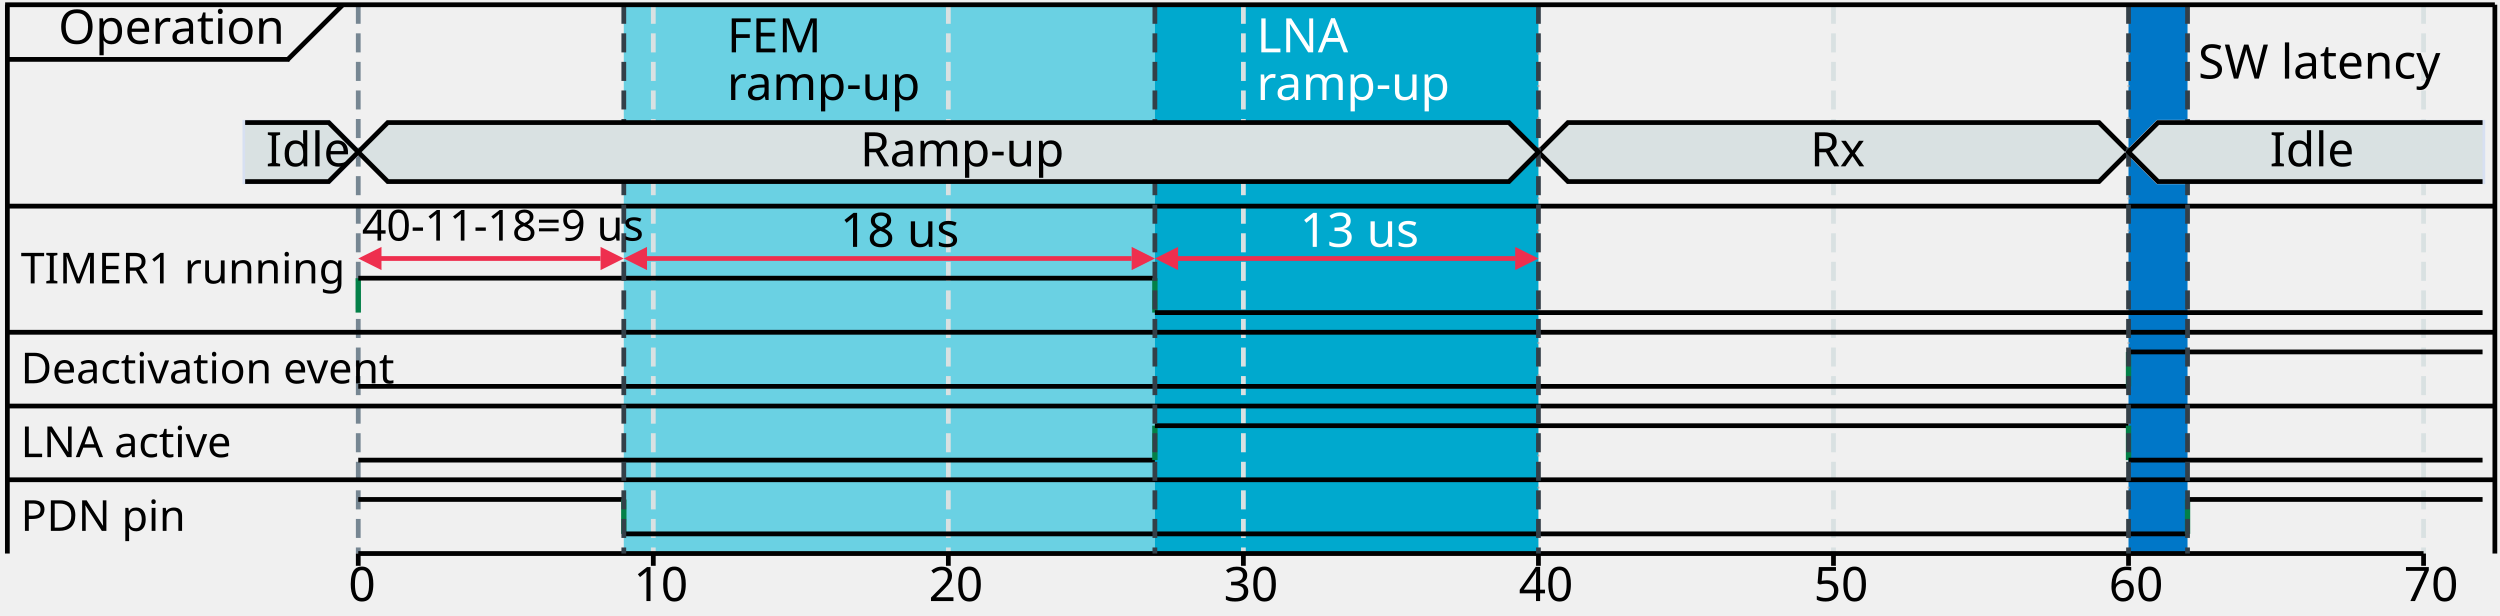
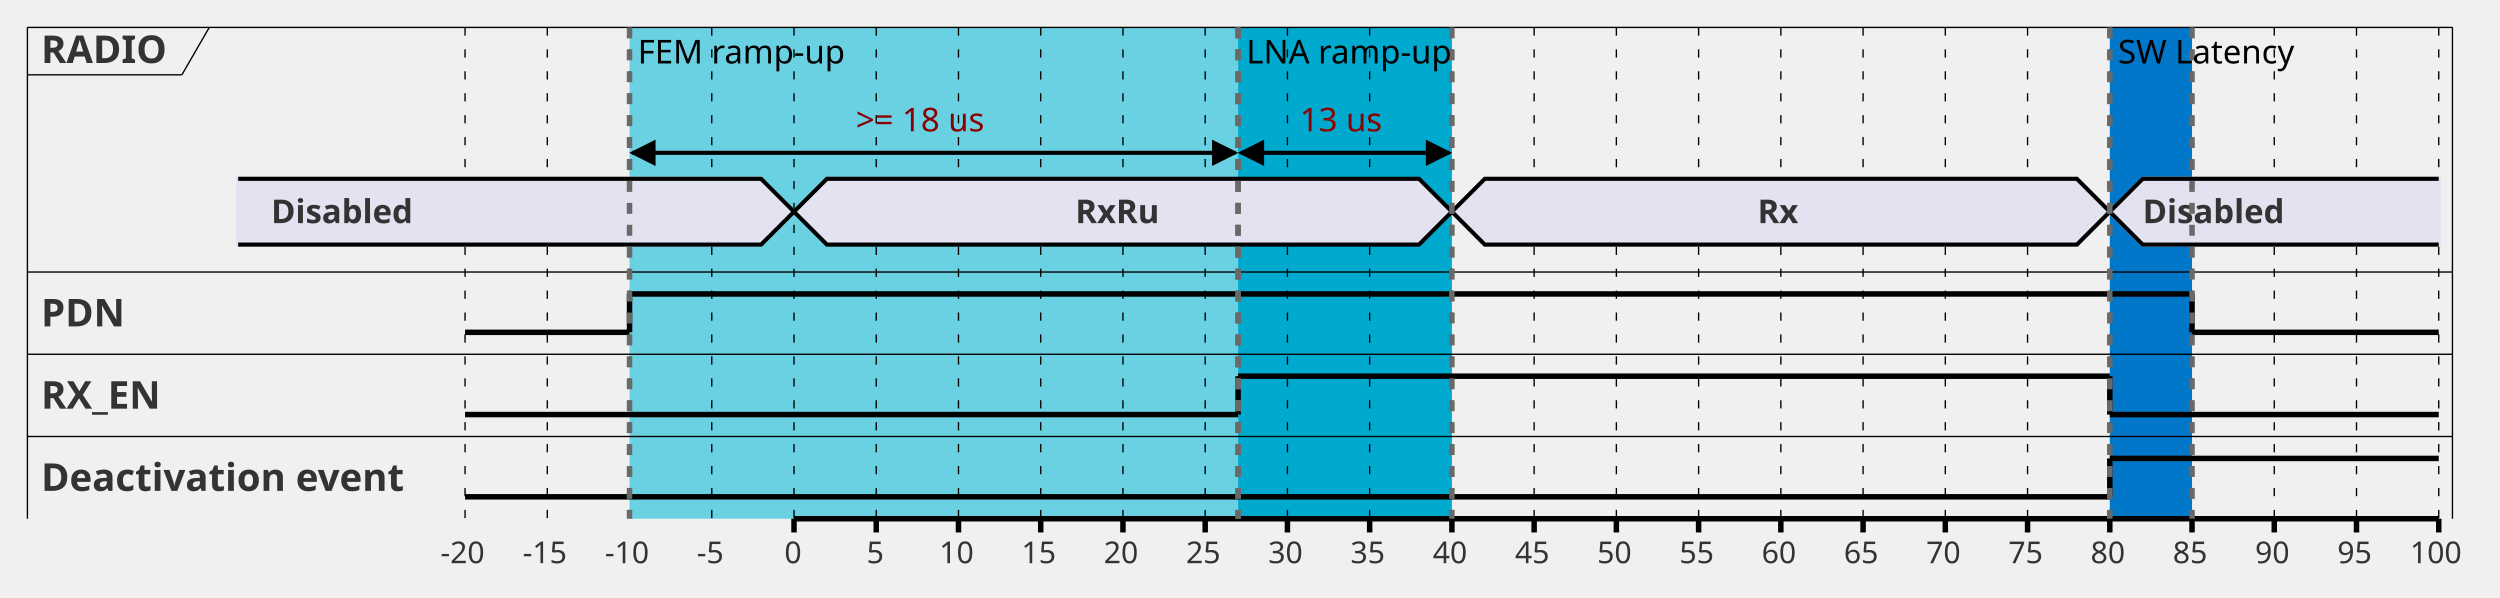
- <svg xmlns="http://www.w3.org/2000/svg" xmlns:xlink="http://www.w3.org/1999/xlink" width="7.292in" height="1.795in" viewBox="0 0 524.992 129.271" xml:space="preserve" color-interpolation-filters="sRGB" class="st20">
-   <style type="text/css">
- 	
- 		.st1 {fill:#6ad1e3;stroke:none;stroke-linecap:butt;stroke-width:0.75}
- 		.st2 {fill:#00a9ce;stroke:none;stroke-linecap:butt;stroke-width:0.75}
- 		.st3 {fill:#0077c8;stroke:none;stroke-linecap:butt;stroke-width:0.75}
- 		.st4 {stroke:#000000;stroke-linecap:butt;stroke-width:1}
- 		.st5 {stroke:#768692;stroke-dasharray:4,2;stroke-linecap:butt;stroke-width:1}
- 		.st6 {stroke:#d9e1e2;stroke-dasharray:4,2;stroke-linecap:butt;stroke-width:1}
- 		.st7 {stroke:#aaaaaa;stroke-dasharray:0.375,3;stroke-linecap:butt;stroke-width:0.375}
- 		.st8 {fill:none;stroke:none;stroke-linecap:butt;stroke-width:0.75}
- 		.st9 {fill:#000000;font-family:Calibri;font-size:0.833em}
- 		.st10 {fill:#d7e0f2;stroke:#d7e0f2;stroke-linecap:butt;stroke-width:1.125}
- 		.st11 {fill:#d9e1e2}
- 		.st12 {fill:#d9e1e2;stroke:#000000;stroke-linecap:butt;stroke-width:1}
- 		.st13 {fill:#000000;font-family:Calibri;font-size:0.75em}
- 		.st14 {stroke:#038048;stroke-linecap:butt;stroke-width:1.125}
- 		.st15 {marker-end:url(#mrkr4-84);marker-start:url(#mrkr4-82);stroke:#ee2f4e;stroke-linecap:butt;stroke-width:1}
- 		.st16 {fill:#ee2f4e;fill-opacity:1;stroke:#ee2f4e;stroke-opacity:1;stroke-width:0.41}
- 		.st17 {fill:#ffffff;font-family:Calibri;font-size:0.833em}
- 		.st18 {stroke:#333f48;stroke-dasharray:4,2;stroke-linecap:butt;stroke-width:1}
- 		.st19 {font-size:1em}
- 		.st20 {fill:none;fill-rule:evenodd;font-size:12px;overflow:visible;stroke-linecap:square;stroke-miterlimit:3}
- 	
- 	</style>
-   <defs id="Markers">
-     <g id="lend4">
-       <path d="M 2 1 L 0 0 L 2 -1 L 2 1 " style="stroke:none" />
-     </g>
-     <marker id="mrkr4-82" class="st16" refX="4.52" orient="auto" markerUnits="strokeWidth" overflow="visible">
-       <use xlink:href="#lend4" transform="scale(2.44) " />
-     </marker>
-     <marker id="mrkr4-84" class="st16" refX="-4.88" orient="auto" markerUnits="strokeWidth" overflow="visible">
-       <use xlink:href="#lend4" transform="scale(-2.44,-2.44) " />
-     </marker>
-   </defs>
+ <svg xmlns="http://www.w3.org/2000/svg" contentStyleType="text/css" data-diagram-type="TIMING" height="218px" preserveAspectRatio="none" style="width:912px;height:218px;background:#FFFFFF;" version="1.1" viewBox="0 0 912 218" width="912px" zoomAndPan="magnify">
+   <defs />
  <g>
-     <g id="shape1570-1" transform="translate(130.955,-12.9926)">
-       <rect x="0" y="13.993" width="111.559" height="115.279" class="st1" />
-     </g>
-     <g id="shape1571-3" transform="translate(242.513,-12.9926)">
-       <rect x="0" y="13.993" width="80.57" height="115.279" class="st2" />
-     </g>
-     <g id="shape1572-5" transform="translate(447.037,-12.9926)">
-       <rect x="0" y="13.993" width="12.395" height="115.279" class="st3" />
-     </g>
-     <g id="shape1568-7" transform="translate(130.738,1) rotate(90)">
-       <path d="M0 129.27 L115.28 129.27" class="st4" />
-     </g>
-     <g id="shape1569-10" transform="translate(653.263,1) rotate(90)">
-       <path d="M0 129.27 L115.28 129.27" class="st4" />
-     </g>
-     <g id="shape1573-13" transform="translate(204.447,1) rotate(90)">
-       <path d="M0 129.27 L115.28 129.27" class="st5" />
-     </g>
-     <g id="shape1574-16" transform="translate(266.424,1) rotate(90)">
-       <path d="M0 129.27 L115.28 129.27" class="st6" />
-     </g>
-     <g id="shape1575-19" transform="translate(328.401,1) rotate(90)">
-       <path d="M0 129.27 L115.28 129.27" class="st6" />
-     </g>
-     <g id="shape1576-22" transform="translate(390.378,1) rotate(90)">
-       <path d="M0 129.27 L115.28 129.27" class="st6" />
-     </g>
-     <g id="shape1577-25" transform="translate(452.355,1) rotate(90)">
-       <path d="M0 129.27 L115.28 129.27" class="st7" />
-     </g>
-     <g id="shape1578-28" transform="translate(514.332,1) rotate(90)">
-       <path d="M0 129.27 L115.28 129.27" class="st6" />
-     </g>
-     <g id="shape1579-31" transform="translate(576.309,1) rotate(90)">
-       <path d="M0 129.27 L115.28 129.27" class="st7" />
-     </g>
-     <g id="shape1580-34" transform="translate(638.286,1) rotate(90)">
-       <path d="M0 129.27 L115.28 129.27" class="st6" />
-     </g>
-     <g id="shape1582-37" transform="translate(12.1655,-119.341)">
-       <rect x="0" y="121.834" width="51.131" height="7.437" class="st8" />
-       <text x="0" y="128.55" class="st9">Operation</text>
-     </g>
-     <g id="shape1583-40" transform="translate(1.46684,-116.794)">
-       <path d="M0 129.27 L59.24 129.27" class="st4" />
-     </g>
-     <g id="shape1584-43" transform="translate(-30.8732,-79.077) rotate(-44.8176)">
-       <path d="M0 129.27 L16.45 129.27" class="st4" />
-     </g>
-     <g id="shape1585-46" transform="translate(51.4176,-91.1335)">
-       <path d="M0 116.88 L17.56 116.88 L23.76 123.07 L17.56 129.27 L0 129.27 L0 116.88 Z" class="st10" />
-     </g>
-     <g id="shape1586-48" transform="translate(51.4176,-91.1335)">
-       <path d="M0 116.88 L17.56 116.88 L23.76 123.07 L17.56 129.27 L0 129.27 L0 116.88 Z" class="st11" />
-       <path d="M0 116.88 L17.56 116.88 L23.76 123.07 L17.56 129.27 L0 129.27" class="st4" />
-       <text x="4.36" y="126.07" class="st9">Idle</text>
-     </g>
-     <g id="shape1589-52" transform="translate(323.083,-91.1335)">
-       <path d="M6.2 116.88 L117.76 116.88 L123.95 123.07 L117.76 129.27 L6.2 129.27 L0 123.07 L6.2 116.88 Z" class="st12" />
-       <text x="57.1" y="126.07" class="st9">Rx</text>
-     </g>
-     <g id="shape1590-55" transform="translate(447.037,-91.1335)">
-       <path d="M6.2 116.88 L74.37 116.88 L74.37 129.27 L6.2 129.27 L0 123.07 L6.2 116.88 Z" class="st10" />
-     </g>
-     <g id="shape1595-57" transform="translate(1.46684,-85.9688) rotate(8.72341E-07)">
-       <path d="M0 129.27 L522.53 129.27" class="st4" />
-     </g>
-     <g id="shape1596-60" transform="translate(4.28361,-68.7171)">
-       <rect x="0" y="121.834" width="86.768" height="7.437" class="st8" />
-       <text x="0" y="128.25" class="st13">TIMER1 running</text>
-     </g>
-     <g id="shape1597-63" transform="translate(75.1754,-63.6071)">
- 			</g>
-     <g id="shape1598-64" transform="translate(204.447,58.4336) rotate(90)">
-       <path d="M0 129.27 L7.23 129.27" class="st14" />
-     </g>
-     <g id="shape1599-67" transform="translate(75.1754,-70.8377)">
-       <path d="M0 129.27 L167.34 129.27" class="st4" />
-     </g>
-     <g id="shape1600-70" transform="translate(371.785,58.4336) rotate(90)">
-       <path d="M0 129.27 L7.23 129.27" class="st14" />
-     </g>
-     <g id="shape1601-73" transform="translate(242.513,-63.6071) rotate(2.49832E-06)">
-       <path d="M0 129.27 L278.9 129.27" class="st4" />
-     </g>
-     <g id="shape1602-76" transform="translate(75.1754,-74.9695)">
-       <path d="M4.52 129.27 L4.88 129.27 L50.9 129.27" class="st15" />
-     </g>
-     <g id="shape1609-85" transform="translate(176.416,-76.0778)">
-       <rect x="0" y="120.595" width="36.153" height="8.677" class="st8" />
-       <text x="0" y="127.93" class="st9">18 us</text>
-     </g>
-     <g id="shape1613-88" transform="translate(272.985,-76.0778)">
-       <rect x="0" y="120.595" width="36.153" height="8.677" class="st8" />
-       <text x="0" y="127.93" class="st17">13 us</text>
-     </g>
-     <g id="shape1614-91" transform="translate(1.46684,-59.4753) rotate(1.41868E-06)">
-       <path d="M0 129.27 L522.53 129.27" class="st4" />
-     </g>
-     <g id="shape1615-94" transform="translate(4.28361,-47.7233)">
-       <rect x="0" y="121.834" width="70.892" height="7.437" class="st8" />
-       <text x="0" y="128.25" class="st13">Deactivation event</text>
-     </g>
-     <g id="shape1616-97" transform="translate(75.1755,-48.1128) rotate(2.32271E-06)">
-       <path d="M0 129.27 L371.86 129.27" class="st4" />
-     </g>
-     <g id="shape1617-100" transform="translate(576.309,73.9279) rotate(90)">
-       <path d="M0 129.27 L7.23 129.27" class="st14" />
-     </g>
-     <g id="shape1618-103" transform="translate(447.037,-55.3435)">
-       <path d="M0 129.27 L74.37 129.27" class="st4" />
-     </g>
-     <g id="shape1619-106" transform="translate(1.46684,-43.981) rotate(1.73819E-06)">
-       <path d="M0 129.27 L522.53 129.27" class="st4" />
-     </g>
-     <g id="shape1620-109" transform="translate(4.28361,-32.229)">
-       <rect x="0" y="121.834" width="61.977" height="7.437" class="st8" />
-       <text x="0" y="128.25" class="st13">LNA active</text>
-     </g>
-     <g id="shape1621-112" transform="translate(75.1754,-32.6186)">
-       <path d="M0 129.27 L167.34 129.27" class="st4" />
-     </g>
-     <g id="shape1622-115" transform="translate(371.785,89.4221) rotate(90)">
-       <path d="M0 129.27 L7.23 129.27" class="st14" />
-     </g>
-     <g id="shape1623-118" transform="translate(242.513,-39.8492) rotate(4.65848E-06)">
-       <path d="M0 129.27 L204.52 129.27" class="st4" />
-     </g>
-     <g id="shape1624-121" transform="translate(576.309,89.4221) rotate(90)">
-       <path d="M0 129.27 L7.23 129.27" class="st14" />
-     </g>
-     <g id="shape1625-124" transform="translate(447.037,-32.6186)">
-       <path d="M0 129.27 L74.37 129.27" class="st4" />
-     </g>
-     <g id="shape1626-127" transform="translate(1.46684,-28.4868) rotate(2.05771E-06)">
-       <path d="M0 129.27 L522.53 129.27" class="st4" />
-     </g>
-     <g id="shape1627-130" transform="translate(4.28361,-16.7348)">
-       <rect x="0" y="121.834" width="43.384" height="7.437" class="st8" />
-       <text x="0" y="128.25" class="st13">PDN pin</text>
-     </g>
-     <g id="shape1628-133" transform="translate(75.1754,-24.355)">
-       <path d="M0 129.27 L55.78 129.27" class="st4" />
-     </g>
-     <g id="shape1629-136" transform="translate(260.226,104.916) rotate(90)">
-       <path d="M0 129.27 L7.23 129.27" class="st14" />
-     </g>
-     <g id="shape1630-139" transform="translate(130.955,-17.1244) rotate(3.64602E-06)">
-       <path d="M0 129.27 L328.48 129.27" class="st4" />
-     </g>
-     <g id="shape1631-142" transform="translate(588.704,104.916) rotate(90)">
-       <path d="M0 129.27 L7.23 129.27" class="st14" />
-     </g>
-     <g id="shape1632-145" transform="translate(459.433,-24.355)">
-       <path d="M0 129.27 L61.98 129.27" class="st4" />
-     </g>
-     <g id="shape1633-148" transform="translate(204.447,116.279) rotate(90)">
-       <path d="M0 129.27 L2.58 129.27" class="st4" />
-     </g>
-     <g id="shape1634-151" transform="translate(266.424,116.279) rotate(90)">
-       <path d="M0 129.27 L2.58 129.27" class="st4" />
-     </g>
-     <g id="shape1635-154" transform="translate(328.401,116.279) rotate(90)">
-       <path d="M0 129.27 L2.58 129.27" class="st4" />
-     </g>
-     <g id="shape1636-157" transform="translate(390.378,116.279) rotate(90)">
-       <path d="M0 129.27 L2.58 129.27" class="st4" />
-     </g>
-     <g id="shape1637-160" transform="translate(452.355,116.279) rotate(90)">
-       <path d="M0 129.27 L2.58 129.27" class="st4" />
-     </g>
-     <g id="shape1638-163" transform="translate(514.332,116.279) rotate(90)">
-       <path d="M0 129.27 L2.58 129.27" class="st4" />
-     </g>
-     <g id="shape1639-166" transform="translate(576.309,116.279) rotate(90)">
-       <path d="M0 129.27 L2.58 129.27" class="st4" />
-     </g>
-     <g id="shape1640-169" transform="translate(638.286,116.279) rotate(90)">
-       <path d="M0 129.27 L2.58 129.27" class="st4" />
-     </g>
-     <g id="shape1641-172" transform="translate(75.1755,-12.9926) rotate(2.86318E-06)">
-       <path d="M0 129.27 L433.84 129.27" class="st4" />
-     </g>
-     <g id="shape1642-175" transform="translate(73.1095,-2.28154)">
-       <rect x="0" y="121.834" width="6.198" height="7.437" class="st8" />
-       <text x="0" y="128.55" class="st9">0</text>
-     </g>
-     <g id="shape1643-178" transform="translate(133.021,-2.28154)">
-       <rect x="0" y="121.834" width="12.395" height="7.437" class="st8" />
-       <text x="0" y="128.55" class="st9">10</text>
-     </g>
-     <g id="shape1644-181" transform="translate(194.998,-2.28154)">
-       <rect x="0" y="121.834" width="12.395" height="7.437" class="st8" />
-       <text x="0" y="128.55" class="st9">20</text>
-     </g>
-     <g id="shape1645-184" transform="translate(256.975,-2.28154)">
-       <rect x="0" y="121.834" width="12.395" height="7.437" class="st8" />
-       <text x="0" y="128.55" class="st9">30</text>
-     </g>
-     <g id="shape1646-187" transform="translate(318.952,-2.28154)">
-       <rect x="0" y="121.834" width="12.395" height="7.437" class="st8" />
-       <text x="0" y="128.55" class="st9">40</text>
-     </g>
-     <g id="shape1647-190" transform="translate(380.929,-2.28154)">
-       <rect x="0" y="121.834" width="12.395" height="7.437" class="st8" />
-       <text x="0" y="128.55" class="st9">50</text>
-     </g>
-     <g id="shape1648-193" transform="translate(442.906,-2.28154)">
-       <rect x="0" y="121.834" width="12.395" height="7.437" class="st8" />
-       <text x="0" y="128.55" class="st9">60</text>
-     </g>
-     <g id="shape1649-196" transform="translate(504.883,-2.28154)">
-       <rect x="0" y="121.834" width="12.395" height="7.437" class="st8" />
-       <text x="0" y="128.55" class="st9">70</text>
-     </g>
-     <g id="shape1650-199" transform="translate(260.226,1) rotate(90)">
-       <path d="M0 129.27 L115.28 129.27" class="st18" />
-     </g>
-     <g id="shape1652-202" transform="translate(152.654,-105.54)">
-       <rect x="0" y="108.812" width="43.384" height="20.46" class="st8" />
-       <text x="0" y="116.54" class="st9">FEM<tspan x="0" dy="1em" class="st19">ramp</tspan>-up</text>
-     </g>
-     <g id="shape1654-206" transform="translate(371.785,1) rotate(90)">
-       <path d="M0 129.27 L115.28 129.27" class="st18" />
-     </g>
-     <g id="shape1655-209" transform="translate(452.355,1) rotate(90)">
-       <path d="M0 129.27 L115.28 129.27" class="st18" />
-     </g>
-     <g id="shape1656-212" transform="translate(263.902,-105.54)">
-       <rect x="0" y="108.812" width="36.153" height="20.46" class="st8" />
-       <text x="0" y="116.54" class="st17">LNA <tspan x="0" dy="1em" class="st19">ramp</tspan>-up</text>
-     </g>
-     <g id="shape1658-216" transform="translate(576.309,1) rotate(90)">
-       <path d="M0 129.27 L115.28 129.27" class="st18" />
-     </g>
-     <g id="shape1659-219" transform="translate(588.704,1) rotate(90)">
-       <path d="M0 129.27 L115.28 129.27" class="st18" />
-     </g>
-     <g id="shape1660-222" transform="translate(461.663,-110.519)">
-       <rect x="0" y="118.769" width="51.131" height="10.502" class="st8" />
-       <text x="0" y="127.02" class="st9">SW latency</text>
-     </g>
-     <g id="shape1591-225" transform="translate(447.037,-91.1335)">
-       <path d="M74.37 116.88 L6.2 116.88 L0 123.07 L6.2 129.27 L74.37 129.27 L74.37 116.88 Z" class="st11" />
-       <path d="M74.37 116.88 L6.2 116.88 L0 123.07 L6.2 129.27 L74.37 129.27" class="st4" />
-       <text x="29.66" y="126.07" class="st9">Idle</text>
-     </g>
-     <g id="shape1581-229" transform="translate(1,-128.271)">
-       <path d="M0 129.27 L522.99 129.27" class="st4" />
-     </g>
-     <g id="shape1588-232" transform="translate(75.1754,-91.1335)">
-       <path d="M6.2 116.88 L241.71 116.88 L247.91 123.07 L241.71 129.27 L6.2 129.27 L0 123.07 L6.2 116.88 Z" class="st12" />
-       <text x="105.44" y="126.07" class="st9">Ramp-up</text>
-     </g>
-     <g id="shape1605-235" transform="translate(75.9502,-77.088)">
-       <rect x="0" y="120.595" width="55.005" height="8.677" class="st8" />
-       <text x="0" y="127.63" class="st13">40-11-18=9 us</text>
-     </g>
-     <g id="shape1666-238" transform="translate(130.955,-74.9695) rotate(5.14833E-06)">
-       <path d="M4.52 129.27 L4.88 129.27 L106.68 129.27" class="st15" />
-     </g>
-     <g id="shape1667-245" transform="translate(242.513,-74.9695)">
-       <path d="M4.52 129.27 L4.88 129.27 L75.69 129.27" class="st15" />
-     </g>
+     <line style="stroke:#000000;stroke-width:0.5;" x1="10" x2="10" y1="10" y2="189.234" />
+     <line style="stroke:#000000;stroke-width:0.5;" x1="894.652" x2="894.652" y1="10" y2="189.234" />
+     <rect fill="#6AD1E3" height="179.234" style="stroke:transparent;stroke-width:1;" width="222" x="229.652" y="10" />
+     <rect fill="#00A9CE" height="179.234" style="stroke:transparent;stroke-width:1;" width="78" x="451.652" y="10" />
+     <rect fill="#0077C8" height="179.234" style="stroke:transparent;stroke-width:1;" width="30" x="769.652" y="10" />
+     <line style="stroke:#000000;stroke-width:0.5;stroke-dasharray:3.0,5.0;" x1="169.652" x2="169.652" y1="10" y2="189.234" />
+     <line style="stroke:#000000;stroke-width:0.5;stroke-dasharray:3.0,5.0;" x1="199.652" x2="199.652" y1="10" y2="189.234" />
+     <line style="stroke:#000000;stroke-width:0.5;stroke-dasharray:3.0,5.0;" x1="229.652" x2="229.652" y1="10" y2="189.234" />
+     <line style="stroke:#000000;stroke-width:0.5;stroke-dasharray:3.0,5.0;" x1="259.652" x2="259.652" y1="10" y2="189.234" />
+     <line style="stroke:#000000;stroke-width:0.5;stroke-dasharray:3.0,5.0;" x1="289.652" x2="289.652" y1="10" y2="189.234" />
+     <line style="stroke:#000000;stroke-width:0.5;stroke-dasharray:3.0,5.0;" x1="319.652" x2="319.652" y1="10" y2="189.234" />
+     <line style="stroke:#000000;stroke-width:0.5;stroke-dasharray:3.0,5.0;" x1="349.652" x2="349.652" y1="10" y2="189.234" />
+     <line style="stroke:#000000;stroke-width:0.5;stroke-dasharray:3.0,5.0;" x1="379.652" x2="379.652" y1="10" y2="189.234" />
+     <line style="stroke:#000000;stroke-width:0.5;stroke-dasharray:3.0,5.0;" x1="409.652" x2="409.652" y1="10" y2="189.234" />
+     <line style="stroke:#000000;stroke-width:0.5;stroke-dasharray:3.0,5.0;" x1="439.652" x2="439.652" y1="10" y2="189.234" />
+     <line style="stroke:#000000;stroke-width:0.5;stroke-dasharray:3.0,5.0;" x1="469.652" x2="469.652" y1="10" y2="189.234" />
+     <line style="stroke:#000000;stroke-width:0.5;stroke-dasharray:3.0,5.0;" x1="499.652" x2="499.652" y1="10" y2="189.234" />
+     <line style="stroke:#000000;stroke-width:0.5;stroke-dasharray:3.0,5.0;" x1="529.652" x2="529.652" y1="10" y2="189.234" />
+     <line style="stroke:#000000;stroke-width:0.5;stroke-dasharray:3.0,5.0;" x1="559.652" x2="559.652" y1="10" y2="189.234" />
+     <line style="stroke:#000000;stroke-width:0.5;stroke-dasharray:3.0,5.0;" x1="589.652" x2="589.652" y1="10" y2="189.234" />
+     <line style="stroke:#000000;stroke-width:0.5;stroke-dasharray:3.0,5.0;" x1="619.652" x2="619.652" y1="10" y2="189.234" />
+     <line style="stroke:#000000;stroke-width:0.5;stroke-dasharray:3.0,5.0;" x1="649.652" x2="649.652" y1="10" y2="189.234" />
+     <line style="stroke:#000000;stroke-width:0.5;stroke-dasharray:3.0,5.0;" x1="679.652" x2="679.652" y1="10" y2="189.234" />
+     <line style="stroke:#000000;stroke-width:0.5;stroke-dasharray:3.0,5.0;" x1="709.652" x2="709.652" y1="10" y2="189.234" />
+     <line style="stroke:#000000;stroke-width:0.5;stroke-dasharray:3.0,5.0;" x1="739.652" x2="739.652" y1="10" y2="189.234" />
+     <line style="stroke:#000000;stroke-width:0.5;stroke-dasharray:3.0,5.0;" x1="769.652" x2="769.652" y1="10" y2="189.234" />
+     <line style="stroke:#000000;stroke-width:0.5;stroke-dasharray:3.0,5.0;" x1="799.652" x2="799.652" y1="10" y2="189.234" />
+     <line style="stroke:#000000;stroke-width:0.5;stroke-dasharray:3.0,5.0;" x1="829.652" x2="829.652" y1="10" y2="189.234" />
+     <line style="stroke:#000000;stroke-width:0.5;stroke-dasharray:3.0,5.0;" x1="859.652" x2="859.652" y1="10" y2="189.234" />
+     <line style="stroke:#000000;stroke-width:0.5;stroke-dasharray:3.0,5.0;" x1="889.652" x2="889.652" y1="10" y2="189.234" />
+     <line style="stroke:#000000;stroke-width:0.5;" x1="10" x2="894.652" y1="10" y2="10" />
+     <text fill="#333333" font-family="sans-serif" font-size="14" font-weight="bold" lengthAdjust="spacing" textLength="50.347" x="15" y="22.995">RADIO</text>
+     <line style="stroke:#000000;stroke-width:0.5;" x1="10" x2="66.347" y1="27.297" y2="27.297" />
+     <line style="stroke:#000000;stroke-width:0.5;" x1="66.347" x2="76.347" y1="27.297" y2="10" />
+     <polygon fill="#E2E2F0" points="86.906,65.234,277.652,65.234,289.652,77.234,277.652,89.234,86.906,89.234" style="stroke:#E2E2F0;stroke-width:1.5;" />
+     <path d="M86.906,65.234 L277.652,65.234 L289.652,77.234 L277.652,89.234 L86.906,89.234 " fill="#E2E2F0" style="stroke:#000000;stroke-width:1.5;" />
+     <text fill="#333333" font-family="sans-serif" font-size="12" font-weight="bold" lengthAdjust="spacing" textLength="58.746" x="98.906" y="81.389">Disabled</text>
+     <polygon fill="#E2E2F0" points="301.652,65.234,517.652,65.234,529.652,77.234,517.652,89.234,301.652,89.234,289.652,77.234" style="stroke:#000000;stroke-width:1.5;" />
+     <polygon fill="#E2E2F0" points="541.652,65.234,757.652,65.234,769.652,77.234,757.652,89.234,541.652,89.234,529.652,77.234" style="stroke:#000000;stroke-width:1.5;" />
+     <polygon fill="#E2E2F0" points="781.652,65.234,889.652,65.234,889.652,89.234,781.652,89.234,769.652,77.234" style="stroke:#E2E2F0;stroke-width:1.5;" />
+     <path d="M889.652,65.234 L781.652,65.234 L769.652,77.234 L781.652,89.234 L889.652,89.234 " fill="#E2E2F0" style="stroke:#000000;stroke-width:1.5;" />
+     <text fill="#333333" font-family="sans-serif" font-size="12" font-weight="bold" lengthAdjust="spacing" textLength="34.764" x="392.271" y="81.389">RxRu</text>
+     <text fill="#333333" font-family="sans-serif" font-size="12" font-weight="bold" lengthAdjust="spacing" textLength="16.98" x="641.162" y="81.389">Rx</text>
+     <text fill="#333333" font-family="sans-serif" font-size="12" font-weight="bold" lengthAdjust="spacing" textLength="58.746" x="781.652" y="81.389">Disabled</text>
+     <line style="stroke:#000000;stroke-width:1.5;" x1="230.652" x2="450.652" y1="55.75" y2="55.75" />
+     <polygon fill="#000000" points="238.652,59.75,238.652,51.75,230.652,55.75" style="stroke:#000000;stroke-width:1;" />
+     <polygon fill="#000000" points="442.652,59.75,442.652,51.75,450.652,55.75" style="stroke:#000000;stroke-width:1;" />
+     <text fill="#8B0000" font-family="sans-serif" font-size="12" lengthAdjust="spacing" textLength="56.865" x="312.22" y="47.92">&gt;= 18 us</text>
+     <line style="stroke:#000000;stroke-width:1.5;" x1="452.652" x2="528.652" y1="55.75" y2="55.75" />
+     <polygon fill="#000000" points="460.652,59.75,460.652,51.75,452.652,55.75" style="stroke:#000000;stroke-width:1;" />
+     <polygon fill="#000000" points="520.652,59.75,520.652,51.75,528.652,55.75" style="stroke:#000000;stroke-width:1;" />
+     <text fill="#8B0000" font-family="sans-serif" font-size="12" lengthAdjust="spacing" textLength="32.941" x="474.182" y="47.92">13 us</text>
+     <line style="stroke:#000000;stroke-width:0.5;" x1="10" x2="894.652" y1="99.234" y2="99.234" />
+     <text fill="#333333" font-family="sans-serif" font-size="14" font-weight="bold" lengthAdjust="spacing" textLength="33.599" x="15" y="119.081">PDN</text>
+     <line style="stroke:#000000;stroke-width:2;" x1="169.652" x2="169.652" y1="121.234" y2="121.234" />
+     <line style="stroke:#000000;stroke-width:2;" x1="169.652" x2="229.652" y1="121.234" y2="121.234" />
+     <line style="stroke:#000000;stroke-width:2;" x1="229.652" x2="229.652" y1="107.234" y2="121.234" />
+     <line style="stroke:#000000;stroke-width:2;" x1="229.652" x2="799.652" y1="107.234" y2="107.234" />
+     <line style="stroke:#000000;stroke-width:2;" x1="799.652" x2="799.652" y1="107.234" y2="121.234" />
+     <line style="stroke:#000000;stroke-width:2;" x1="799.652" x2="889.652" y1="121.234" y2="121.234" />
+     <line style="stroke:#000000;stroke-width:0.5;" x1="10" x2="894.652" y1="129.234" y2="129.234" />
+     <text fill="#333333" font-family="sans-serif" font-size="14" font-weight="bold" lengthAdjust="spacing" textLength="49.855" x="15" y="149.081">RX_EN</text>
+     <line style="stroke:#000000;stroke-width:2;" x1="169.652" x2="451.652" y1="151.234" y2="151.234" />
+     <line style="stroke:#000000;stroke-width:2;" x1="451.652" x2="451.652" y1="137.234" y2="151.234" />
+     <line style="stroke:#000000;stroke-width:2;" x1="451.652" x2="769.652" y1="137.234" y2="137.234" />
+     <line style="stroke:#000000;stroke-width:2;" x1="769.652" x2="769.652" y1="137.234" y2="151.234" />
+     <line style="stroke:#000000;stroke-width:2;" x1="769.652" x2="889.652" y1="151.234" y2="151.234" />
+     <line style="stroke:#000000;stroke-width:0.5;" x1="10" x2="894.652" y1="159.234" y2="159.234" />
+     <text fill="#333333" font-family="sans-serif" font-size="14" font-weight="bold" lengthAdjust="spacing" textLength="149.652" x="15" y="179.081">Deactivation event</text>
+     <line style="stroke:#000000;stroke-width:2;" x1="169.652" x2="769.652" y1="181.234" y2="181.234" />
+     <line style="stroke:#000000;stroke-width:2;" x1="769.652" x2="769.652" y1="167.234" y2="181.234" />
+     <line style="stroke:#000000;stroke-width:2;" x1="769.652" x2="889.652" y1="167.234" y2="167.234" />
+     <line style="stroke:#000000;stroke-width:2;" x1="289.652" x2="289.652" y1="189.234" y2="194.234" />
+     <line style="stroke:#000000;stroke-width:2;" x1="319.652" x2="319.652" y1="189.234" y2="194.234" />
+     <line style="stroke:#000000;stroke-width:2;" x1="349.652" x2="349.652" y1="189.234" y2="194.234" />
+     <line style="stroke:#000000;stroke-width:2;" x1="379.652" x2="379.652" y1="189.234" y2="194.234" />
+     <line style="stroke:#000000;stroke-width:2;" x1="409.652" x2="409.652" y1="189.234" y2="194.234" />
+     <line style="stroke:#000000;stroke-width:2;" x1="439.652" x2="439.652" y1="189.234" y2="194.234" />
+     <line style="stroke:#000000;stroke-width:2;" x1="469.652" x2="469.652" y1="189.234" y2="194.234" />
+     <line style="stroke:#000000;stroke-width:2;" x1="499.652" x2="499.652" y1="189.234" y2="194.234" />
+     <line style="stroke:#000000;stroke-width:2;" x1="529.652" x2="529.652" y1="189.234" y2="194.234" />
+     <line style="stroke:#000000;stroke-width:2;" x1="559.652" x2="559.652" y1="189.234" y2="194.234" />
+     <line style="stroke:#000000;stroke-width:2;" x1="589.652" x2="589.652" y1="189.234" y2="194.234" />
+     <line style="stroke:#000000;stroke-width:2;" x1="619.652" x2="619.652" y1="189.234" y2="194.234" />
+     <line style="stroke:#000000;stroke-width:2;" x1="649.652" x2="649.652" y1="189.234" y2="194.234" />
+     <line style="stroke:#000000;stroke-width:2;" x1="679.652" x2="679.652" y1="189.234" y2="194.234" />
+     <line style="stroke:#000000;stroke-width:2;" x1="709.652" x2="709.652" y1="189.234" y2="194.234" />
+     <line style="stroke:#000000;stroke-width:2;" x1="739.652" x2="739.652" y1="189.234" y2="194.234" />
+     <line style="stroke:#000000;stroke-width:2;" x1="769.652" x2="769.652" y1="189.234" y2="194.234" />
+     <line style="stroke:#000000;stroke-width:2;" x1="799.652" x2="799.652" y1="189.234" y2="194.234" />
+     <line style="stroke:#000000;stroke-width:2;" x1="829.652" x2="829.652" y1="189.234" y2="194.234" />
+     <line style="stroke:#000000;stroke-width:2;" x1="859.652" x2="859.652" y1="189.234" y2="194.234" />
+     <line style="stroke:#000000;stroke-width:2;" x1="889.652" x2="889.652" y1="189.234" y2="194.234" />
+     <line style="stroke:#000000;stroke-width:2;" x1="289.652" x2="889.652" y1="189.234" y2="189.234" />
+     <text fill="#333333" font-family="sans-serif" font-size="11" lengthAdjust="spacing" textLength="17.966" x="160.669" y="205.445">-20</text>
+     <text fill="#333333" font-family="sans-serif" font-size="11" lengthAdjust="spacing" textLength="17.966" x="190.669" y="205.445">-15</text>
+     <text fill="#333333" font-family="sans-serif" font-size="11" lengthAdjust="spacing" textLength="17.966" x="220.669" y="205.445">-10</text>
+     <text fill="#333333" font-family="sans-serif" font-size="11" lengthAdjust="spacing" textLength="10.968" x="254.168" y="205.445">-5</text>
+     <text fill="#333333" font-family="sans-serif" font-size="11" lengthAdjust="spacing" textLength="6.998" x="286.153" y="205.445">0</text>
+     <text fill="#333333" font-family="sans-serif" font-size="11" lengthAdjust="spacing" textLength="6.998" x="316.153" y="205.445">5</text>
+     <text fill="#333333" font-family="sans-serif" font-size="11" lengthAdjust="spacing" textLength="13.997" x="342.654" y="205.445">10</text>
+     <text fill="#333333" font-family="sans-serif" font-size="11" lengthAdjust="spacing" textLength="13.997" x="372.654" y="205.445">15</text>
+     <text fill="#333333" font-family="sans-serif" font-size="11" lengthAdjust="spacing" textLength="13.997" x="402.654" y="205.445">20</text>
+     <text fill="#333333" font-family="sans-serif" font-size="11" lengthAdjust="spacing" textLength="13.997" x="432.654" y="205.445">25</text>
+     <text fill="#333333" font-family="sans-serif" font-size="11" lengthAdjust="spacing" textLength="13.997" x="462.654" y="205.445">30</text>
+     <text fill="#333333" font-family="sans-serif" font-size="11" lengthAdjust="spacing" textLength="13.997" x="492.654" y="205.445">35</text>
+     <text fill="#333333" font-family="sans-serif" font-size="11" lengthAdjust="spacing" textLength="13.997" x="522.654" y="205.445">40</text>
+     <text fill="#333333" font-family="sans-serif" font-size="11" lengthAdjust="spacing" textLength="13.997" x="552.654" y="205.445">45</text>
+     <text fill="#333333" font-family="sans-serif" font-size="11" lengthAdjust="spacing" textLength="13.997" x="582.654" y="205.445">50</text>
+     <text fill="#333333" font-family="sans-serif" font-size="11" lengthAdjust="spacing" textLength="13.997" x="612.654" y="205.445">55</text>
+     <text fill="#333333" font-family="sans-serif" font-size="11" lengthAdjust="spacing" textLength="13.997" x="642.654" y="205.445">60</text>
+     <text fill="#333333" font-family="sans-serif" font-size="11" lengthAdjust="spacing" textLength="13.997" x="672.654" y="205.445">65</text>
+     <text fill="#333333" font-family="sans-serif" font-size="11" lengthAdjust="spacing" textLength="13.997" x="702.654" y="205.445">70</text>
+     <text fill="#333333" font-family="sans-serif" font-size="11" lengthAdjust="spacing" textLength="13.997" x="732.654" y="205.445">75</text>
+     <text fill="#333333" font-family="sans-serif" font-size="11" lengthAdjust="spacing" textLength="13.997" x="762.654" y="205.445">80</text>
+     <text fill="#333333" font-family="sans-serif" font-size="11" lengthAdjust="spacing" textLength="13.997" x="792.654" y="205.445">85</text>
+     <text fill="#333333" font-family="sans-serif" font-size="11" lengthAdjust="spacing" textLength="13.997" x="822.654" y="205.445">90</text>
+     <text fill="#333333" font-family="sans-serif" font-size="11" lengthAdjust="spacing" textLength="13.997" x="852.654" y="205.445">95</text>
+     <text fill="#333333" font-family="sans-serif" font-size="11" lengthAdjust="spacing" textLength="20.996" x="879.154" y="205.445">100</text>
+     <line style="stroke:#696969;stroke-width:2;stroke-dasharray:4.0,4.0;" x1="229.652" x2="229.652" y1="10" y2="189.234" />
+     <line style="stroke:#696969;stroke-width:2;stroke-dasharray:4.0,4.0;" x1="451.652" x2="451.652" y1="10" y2="189.234" />
+     <text fill="#000000" font-family="sans-serif" font-size="12" lengthAdjust="spacing" textLength="79.799" x="232.652" y="23.139">FEM ramp-up</text>
+     <line style="stroke:#696969;stroke-width:2;stroke-dasharray:4.0,4.0;" x1="451.652" x2="451.652" y1="10" y2="189.234" />
+     <line style="stroke:#696969;stroke-width:2;stroke-dasharray:4.0,4.0;" x1="529.652" x2="529.652" y1="10" y2="189.234" />
+     <text fill="#000000" font-family="sans-serif" font-size="12" lengthAdjust="spacing" textLength="78.832" x="454.652" y="23.139">LNA ramp-up</text>
+     <line style="stroke:#696969;stroke-width:2;stroke-dasharray:4.0,4.0;" x1="769.652" x2="769.652" y1="10" y2="189.234" />
+     <line style="stroke:#696969;stroke-width:2;stroke-dasharray:4.0,4.0;" x1="799.652" x2="799.652" y1="10" y2="189.234" />
+     <text fill="#000000" font-family="sans-serif" font-size="12" lengthAdjust="spacing" textLength="70.728" x="772.652" y="23.139">SW Latency</text>
  </g>
</svg>
